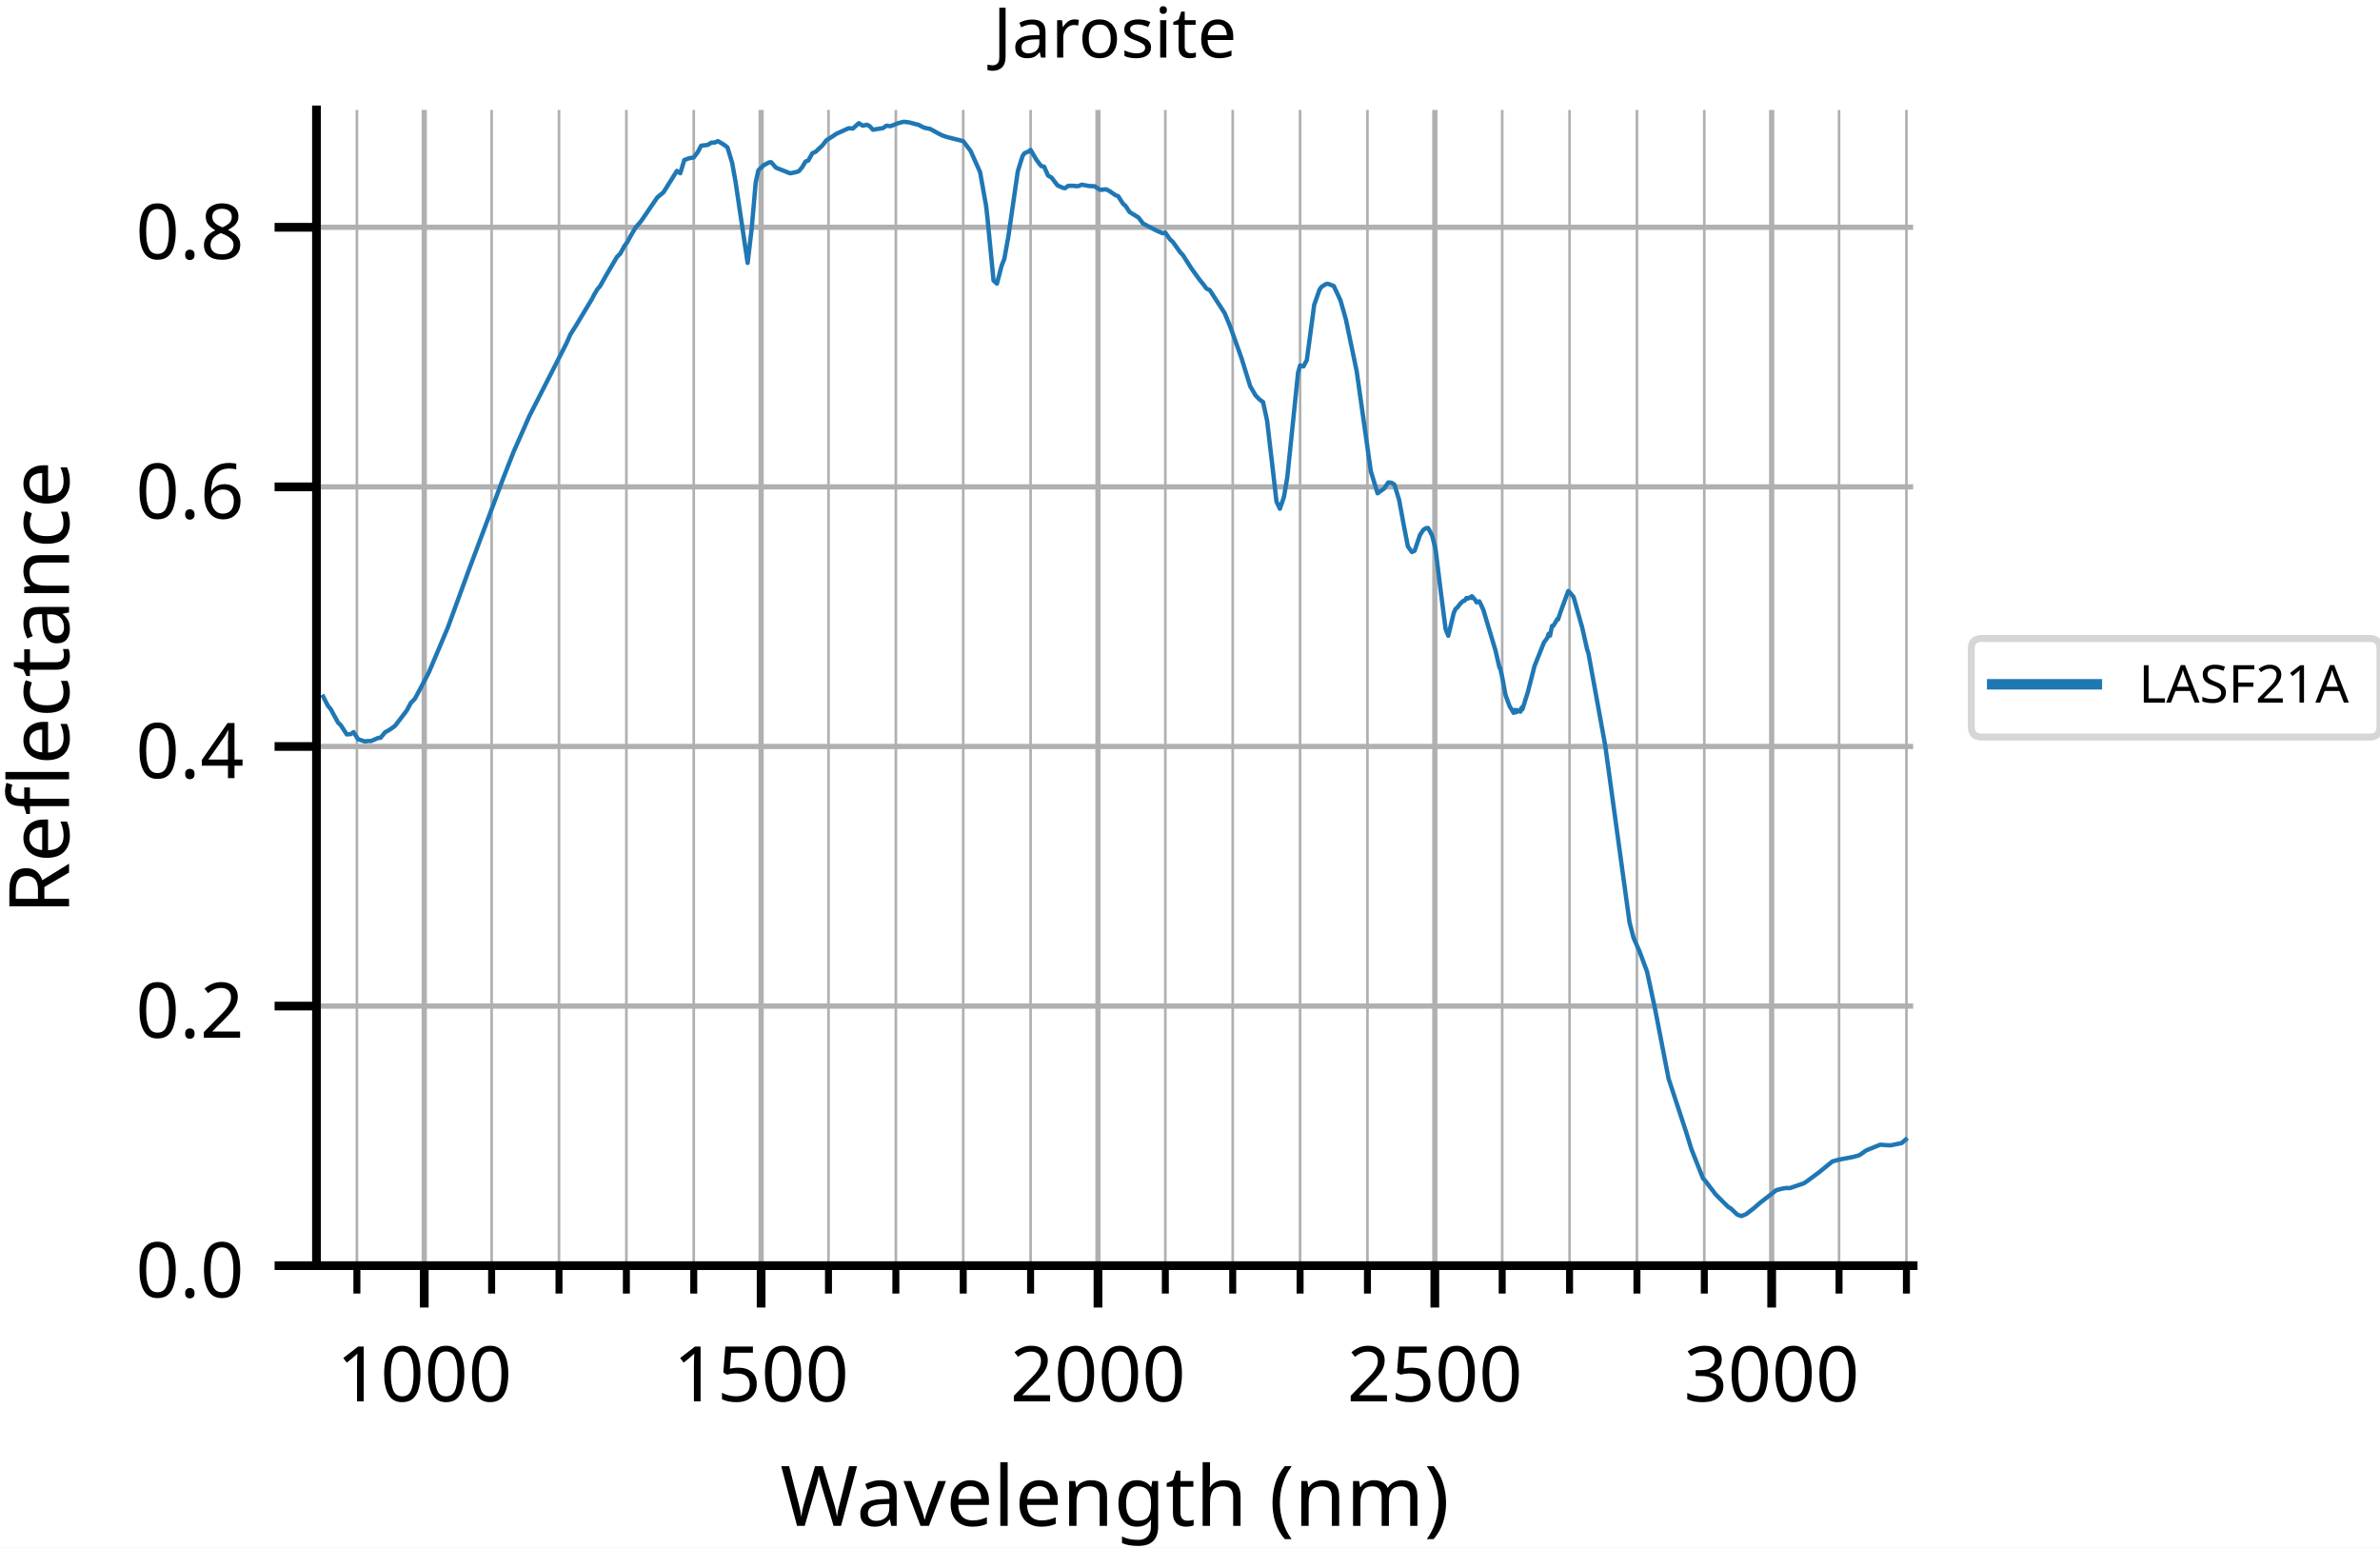
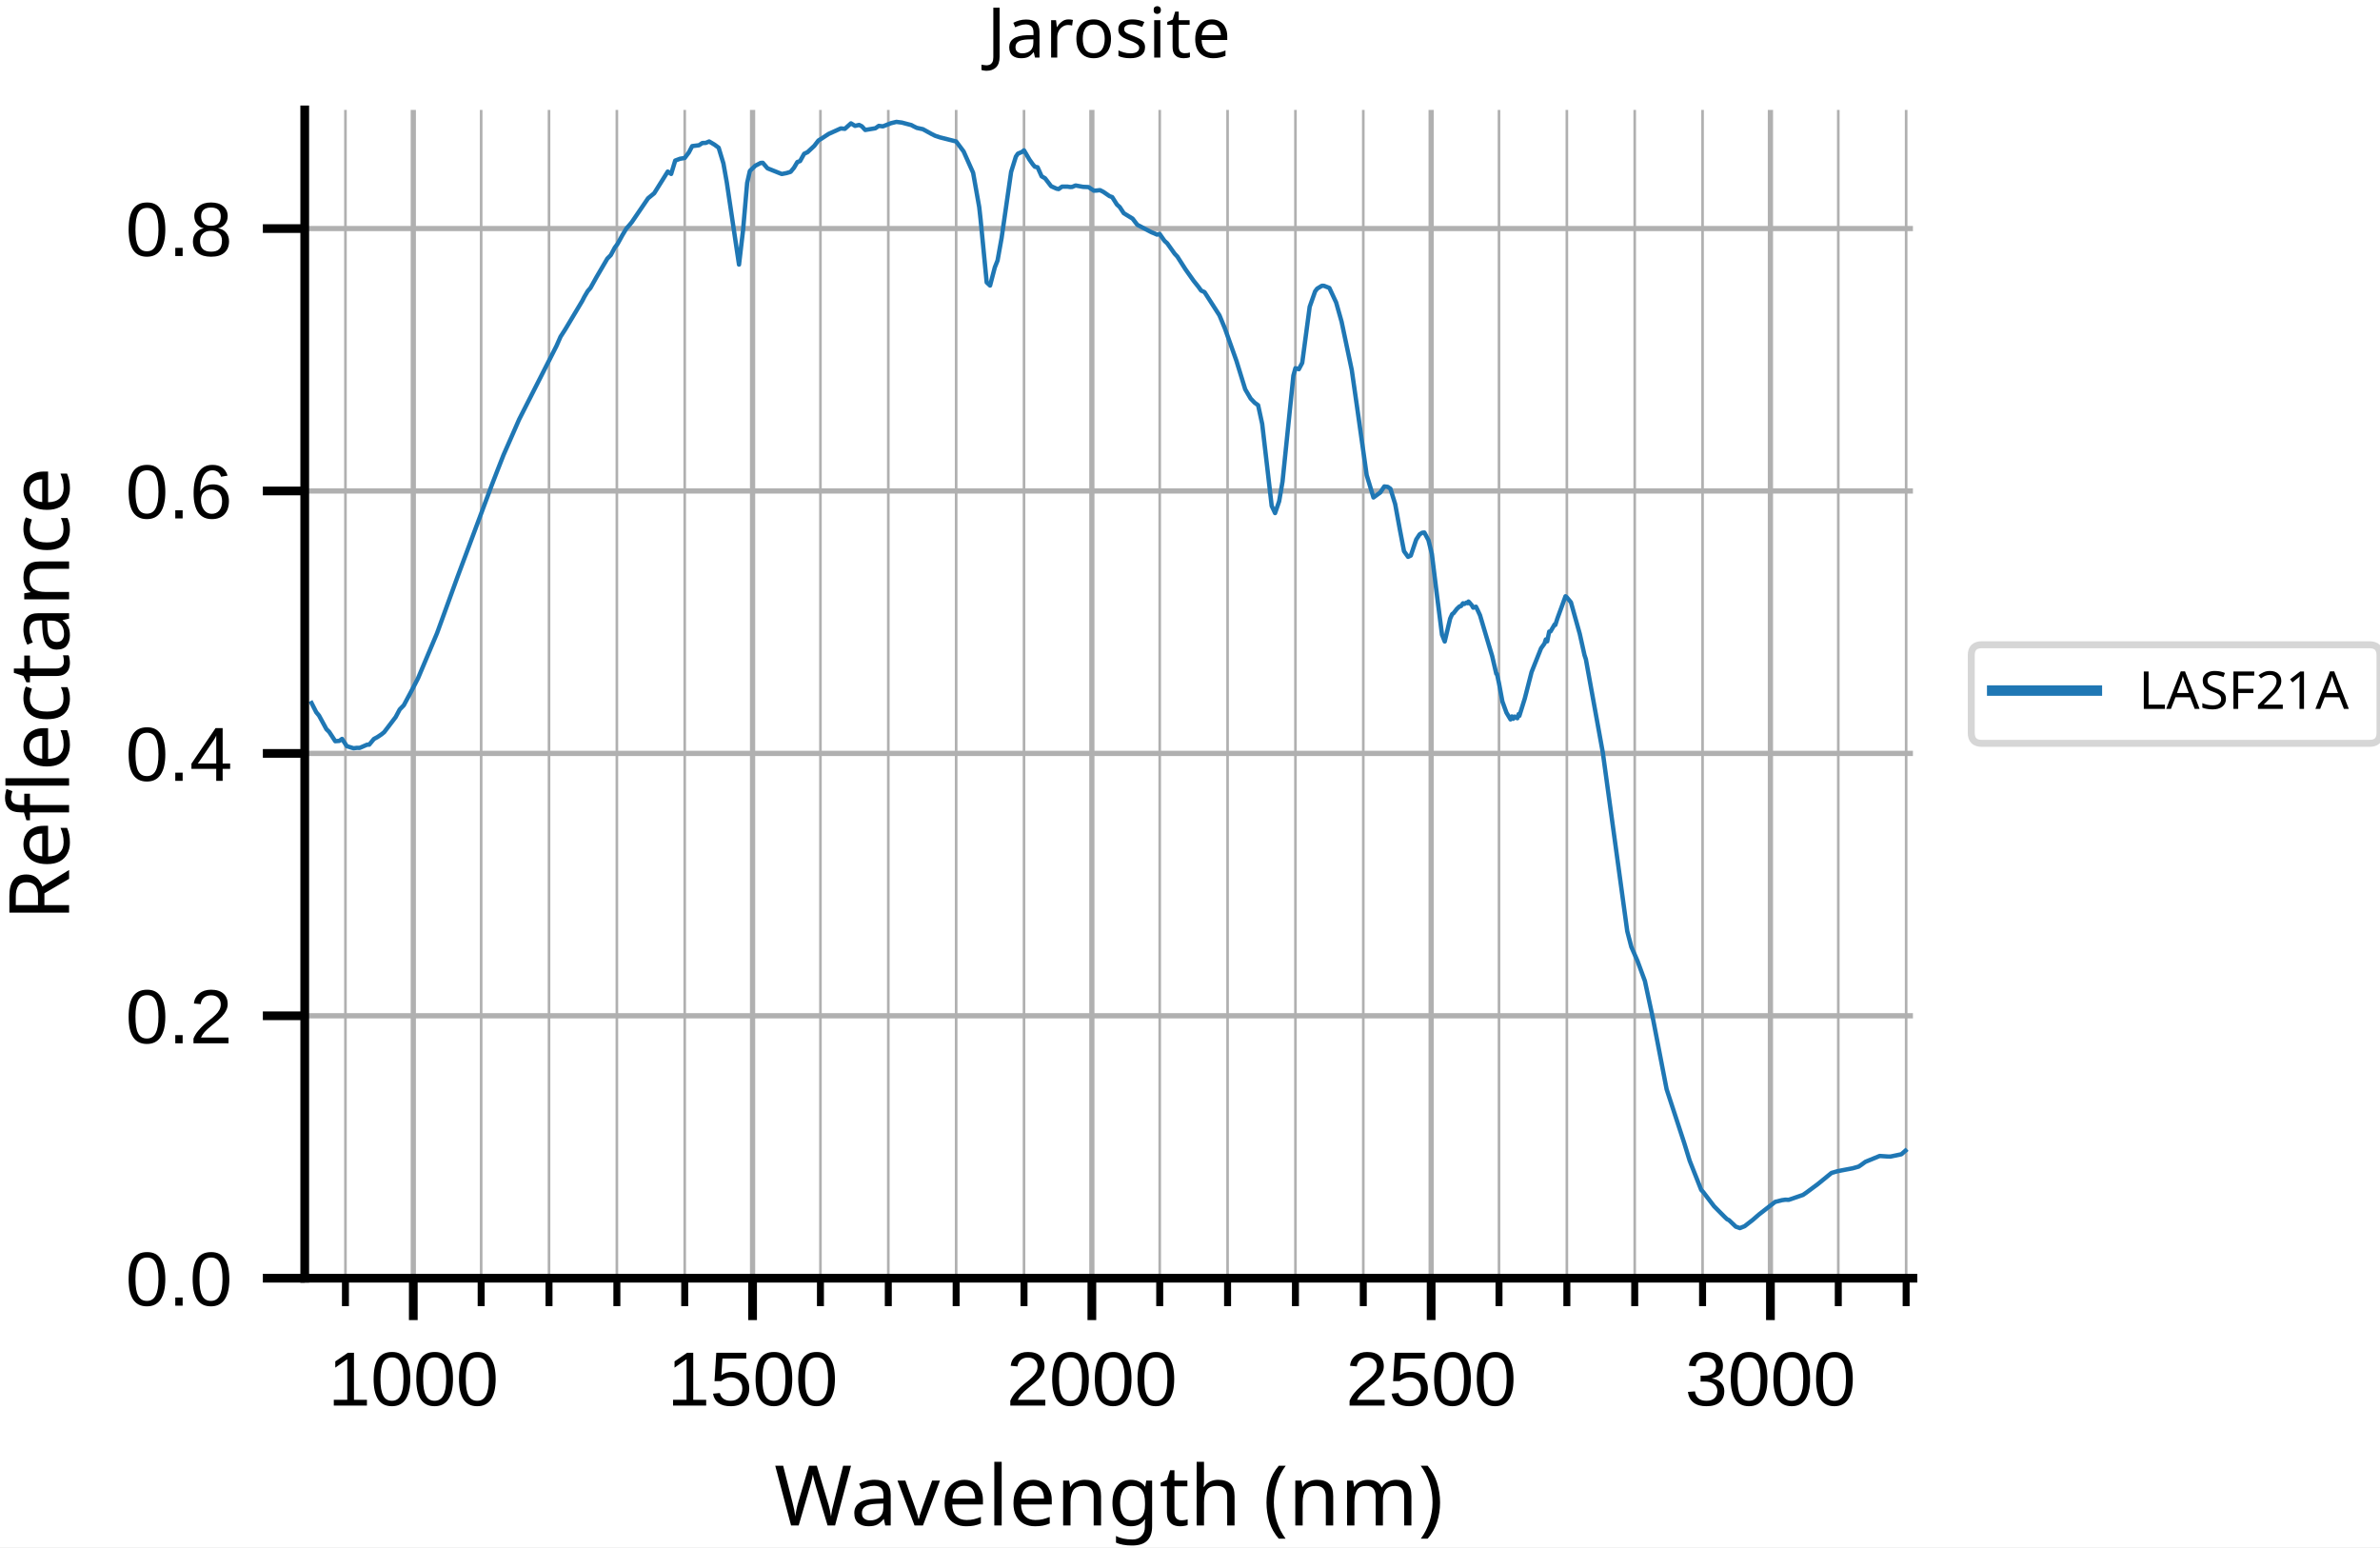
- <svg xmlns="http://www.w3.org/2000/svg" xmlns:xlink="http://www.w3.org/1999/xlink" width="272.834pt" height="177.409pt" viewBox="0 0 272.834 177.409" version="1.1">
+ <svg xmlns="http://www.w3.org/2000/svg" xmlns:xlink="http://www.w3.org/1999/xlink" width="272.834pt" height="177.363pt" viewBox="0 0 272.834 177.363" version="1.1">
  <defs>
    <style type="text/css">*{stroke-linejoin: round; stroke-linecap: butt}</style>
  </defs>
  <g id="figure_1">
    <g id="patch_1">
-       <path d="M 0 177.409  L 272.834 177.409  L 272.834 0  L 0 0  z " style="fill: #ffffff" />
+       <path d="M 0 177.363  L 272.834 177.363  L 272.834 0  L 0 0  z " style="fill: #ffffff" />
    </g>
    <g id="axes_1">
      <g id="patch_2">
-         <path d="M 36.279 145.084  L 219.317 145.084  L 219.317 12.598  L 36.279 12.598  z " style="fill: #ffffff" />
+         <path d="M 34.933 146.524  L 219.291 146.524  L 219.291 12.598  L 34.933 12.598  z " style="fill: #ffffff" />
      </g>
      <g id="matplotlib.axis_1">
        <g id="xtick_1">
          <g id="line2d_1">
-             <path d="M 48.636 145.084  L 48.636 12.598  " clip-path="url(#p800a34aefa)" style="fill: none; stroke: #b0b0b0; stroke-width: 0.6; stroke-linecap: square" />
+             <path d="M 47.379 146.524  L 47.379 12.598  " clip-path="url(#pb78e3c1984)" style="fill: none; stroke: #b0b0b0; stroke-width: 0.6; stroke-linecap: square" />
          </g>
          <g id="line2d_2">
            <defs>
-               <path id="ma89cdf8700" d="M 0 0  L 0 4.8  " style="stroke: #000000" />
+               <path id="m579fff0f9c" d="M 0 0  L 0 4.8  " style="stroke: #000000" />
            </defs>
            <g>
-               <use xlink:href="#ma89cdf8700" x="48.636" y="145.084" style="stroke: #000000" />
+               <use xlink:href="#m579fff0f9c" x="47.379" y="146.524" style="stroke: #000000" />
            </g>
          </g>
          <g id="text_1">
-             <text style="font: 8.8px 'Futura', sans-serif; text-anchor: middle" x="48.636" y="160.641" transform="rotate(-0 48.6361 160.6414)">1000</text>
+             <text style="font: 8.8px 'Arial'; text-anchor: middle" x="47.379" y="161.123" transform="rotate(-0 47.37909 161.1231)">1000</text>
          </g>
        </g>
        <g id="xtick_2">
          <g id="line2d_3">
-             <path d="M 87.252 145.084  L 87.252 12.598  " clip-path="url(#p800a34aefa)" style="fill: none; stroke: #b0b0b0; stroke-width: 0.6; stroke-linecap: square" />
+             <path d="M 86.273 146.524  L 86.273 12.598  " clip-path="url(#pb78e3c1984)" style="fill: none; stroke: #b0b0b0; stroke-width: 0.6; stroke-linecap: square" />
          </g>
          <g id="line2d_4">
            <g>
-               <use xlink:href="#ma89cdf8700" x="87.252" y="145.084" style="stroke: #000000" />
+               <use xlink:href="#m579fff0f9c" x="86.273" y="146.524" style="stroke: #000000" />
            </g>
          </g>
          <g id="text_2">
-             <text style="font: 8.8px 'Futura', sans-serif; text-anchor: middle" x="87.252" y="160.641" transform="rotate(-0 87.25165 160.6414)">1500</text>
+             <text style="font: 8.8px 'Arial'; text-anchor: middle" x="86.273" y="161.123" transform="rotate(-0 86.27312 161.1231)">1500</text>
          </g>
        </g>
        <g id="xtick_3">
          <g id="line2d_5">
-             <path d="M 125.867 145.084  L 125.867 12.598  " clip-path="url(#p800a34aefa)" style="fill: none; stroke: #b0b0b0; stroke-width: 0.6; stroke-linecap: square" />
+             <path d="M 125.167 146.524  L 125.167 12.598  " clip-path="url(#pb78e3c1984)" style="fill: none; stroke: #b0b0b0; stroke-width: 0.6; stroke-linecap: square" />
          </g>
          <g id="line2d_6">
            <g>
-               <use xlink:href="#ma89cdf8700" x="125.867" y="145.084" style="stroke: #000000" />
+               <use xlink:href="#m579fff0f9c" x="125.167" y="146.524" style="stroke: #000000" />
            </g>
          </g>
          <g id="text_3">
-             <text style="font: 8.8px 'Futura', sans-serif; text-anchor: middle" x="125.867" y="160.641" transform="rotate(-0 125.8672 160.6414)">2000</text>
+             <text style="font: 8.8px 'Arial'; text-anchor: middle" x="125.167" y="161.123" transform="rotate(-0 125.1671 161.1231)">2000</text>
          </g>
        </g>
        <g id="xtick_4">
          <g id="line2d_7">
-             <path d="M 164.483 145.084  L 164.483 12.598  " clip-path="url(#p800a34aefa)" style="fill: none; stroke: #b0b0b0; stroke-width: 0.6; stroke-linecap: square" />
+             <path d="M 164.061 146.524  L 164.061 12.598  " clip-path="url(#pb78e3c1984)" style="fill: none; stroke: #b0b0b0; stroke-width: 0.6; stroke-linecap: square" />
          </g>
          <g id="line2d_8">
            <g>
-               <use xlink:href="#ma89cdf8700" x="164.483" y="145.084" style="stroke: #000000" />
+               <use xlink:href="#m579fff0f9c" x="164.061" y="146.524" style="stroke: #000000" />
            </g>
          </g>
          <g id="text_4">
-             <text style="font: 8.8px 'Futura', sans-serif; text-anchor: middle" x="164.483" y="160.641" transform="rotate(-0 164.4827 160.6414)">2500</text>
+             <text style="font: 8.8px 'Arial'; text-anchor: middle" x="164.061" y="161.123" transform="rotate(-0 164.0612 161.1231)">2500</text>
          </g>
        </g>
        <g id="xtick_5">
          <g id="line2d_9">
-             <path d="M 203.098 145.084  L 203.098 12.598  " clip-path="url(#p800a34aefa)" style="fill: none; stroke: #b0b0b0; stroke-width: 0.6; stroke-linecap: square" />
+             <path d="M 202.955 146.524  L 202.955 12.598  " clip-path="url(#pb78e3c1984)" style="fill: none; stroke: #b0b0b0; stroke-width: 0.6; stroke-linecap: square" />
          </g>
          <g id="line2d_10">
            <g>
-               <use xlink:href="#ma89cdf8700" x="203.098" y="145.084" style="stroke: #000000" />
+               <use xlink:href="#m579fff0f9c" x="202.955" y="146.524" style="stroke: #000000" />
            </g>
          </g>
          <g id="text_5">
-             <text style="font: 8.8px 'Futura', sans-serif; text-anchor: middle" x="203.098" y="160.641" transform="rotate(-0 203.0983 160.6414)">3000</text>
+             <text style="font: 8.8px 'Arial'; text-anchor: middle" x="202.955" y="161.123" transform="rotate(-0 202.9552 161.1231)">3000</text>
          </g>
        </g>
        <g id="xtick_6">
          <g id="line2d_11">
-             <path d="M 40.913 145.084  L 40.913 12.598  " clip-path="url(#p800a34aefa)" style="fill: none; stroke: #b0b0b0; stroke-width: 0.3; stroke-linecap: square" />
+             <path d="M 39.6 146.524  L 39.6 12.598  " clip-path="url(#pb78e3c1984)" style="fill: none; stroke: #b0b0b0; stroke-width: 0.3; stroke-linecap: square" />
          </g>
          <g id="line2d_12">
            <defs>
-               <path id="m20a31f831d" d="M 0 0  L 0 3.2  " style="stroke: #000000; stroke-width: 0.8" />
+               <path id="m5011386ed7" d="M 0 0  L 0 3.2  " style="stroke: #000000; stroke-width: 0.8" />
            </defs>
            <g>
-               <use xlink:href="#m20a31f831d" x="40.913" y="145.084" style="stroke: #000000; stroke-width: 0.8" />
+               <use xlink:href="#m5011386ed7" x="39.6" y="146.524" style="stroke: #000000; stroke-width: 0.8" />
            </g>
          </g>
        </g>
        <g id="xtick_7">
          <g id="line2d_13">
-             <path d="M 56.359 145.084  L 56.359 12.598  " clip-path="url(#p800a34aefa)" style="fill: none; stroke: #b0b0b0; stroke-width: 0.3; stroke-linecap: square" />
+             <path d="M 55.158 146.524  L 55.158 12.598  " clip-path="url(#pb78e3c1984)" style="fill: none; stroke: #b0b0b0; stroke-width: 0.3; stroke-linecap: square" />
          </g>
          <g id="line2d_14">
            <g>
-               <use xlink:href="#m20a31f831d" x="56.359" y="145.084" style="stroke: #000000; stroke-width: 0.8" />
+               <use xlink:href="#m5011386ed7" x="55.158" y="146.524" style="stroke: #000000; stroke-width: 0.8" />
            </g>
          </g>
        </g>
        <g id="xtick_8">
          <g id="line2d_15">
-             <path d="M 64.082 145.084  L 64.082 12.598  " clip-path="url(#p800a34aefa)" style="fill: none; stroke: #b0b0b0; stroke-width: 0.3; stroke-linecap: square" />
+             <path d="M 62.937 146.524  L 62.937 12.598  " clip-path="url(#pb78e3c1984)" style="fill: none; stroke: #b0b0b0; stroke-width: 0.3; stroke-linecap: square" />
          </g>
          <g id="line2d_16">
            <g>
-               <use xlink:href="#m20a31f831d" x="64.082" y="145.084" style="stroke: #000000; stroke-width: 0.8" />
+               <use xlink:href="#m5011386ed7" x="62.937" y="146.524" style="stroke: #000000; stroke-width: 0.8" />
            </g>
          </g>
        </g>
        <g id="xtick_9">
          <g id="line2d_17">
-             <path d="M 71.805 145.084  L 71.805 12.598  " clip-path="url(#p800a34aefa)" style="fill: none; stroke: #b0b0b0; stroke-width: 0.3; stroke-linecap: square" />
+             <path d="M 70.716 146.524  L 70.716 12.598  " clip-path="url(#pb78e3c1984)" style="fill: none; stroke: #b0b0b0; stroke-width: 0.3; stroke-linecap: square" />
          </g>
          <g id="line2d_18">
            <g>
-               <use xlink:href="#m20a31f831d" x="71.805" y="145.084" style="stroke: #000000; stroke-width: 0.8" />
+               <use xlink:href="#m5011386ed7" x="70.716" y="146.524" style="stroke: #000000; stroke-width: 0.8" />
            </g>
          </g>
        </g>
        <g id="xtick_10">
          <g id="line2d_19">
-             <path d="M 79.529 145.084  L 79.529 12.598  " clip-path="url(#p800a34aefa)" style="fill: none; stroke: #b0b0b0; stroke-width: 0.3; stroke-linecap: square" />
+             <path d="M 78.494 146.524  L 78.494 12.598  " clip-path="url(#pb78e3c1984)" style="fill: none; stroke: #b0b0b0; stroke-width: 0.3; stroke-linecap: square" />
          </g>
          <g id="line2d_20">
            <g>
-               <use xlink:href="#m20a31f831d" x="79.529" y="145.084" style="stroke: #000000; stroke-width: 0.8" />
+               <use xlink:href="#m5011386ed7" x="78.494" y="146.524" style="stroke: #000000; stroke-width: 0.8" />
            </g>
          </g>
        </g>
        <g id="xtick_11">
          <g id="line2d_21">
-             <path d="M 94.975 145.084  L 94.975 12.598  " clip-path="url(#p800a34aefa)" style="fill: none; stroke: #b0b0b0; stroke-width: 0.3; stroke-linecap: square" />
+             <path d="M 94.052 146.524  L 94.052 12.598  " clip-path="url(#pb78e3c1984)" style="fill: none; stroke: #b0b0b0; stroke-width: 0.3; stroke-linecap: square" />
          </g>
          <g id="line2d_22">
            <g>
-               <use xlink:href="#m20a31f831d" x="94.975" y="145.084" style="stroke: #000000; stroke-width: 0.8" />
+               <use xlink:href="#m5011386ed7" x="94.052" y="146.524" style="stroke: #000000; stroke-width: 0.8" />
            </g>
          </g>
        </g>
        <g id="xtick_12">
          <g id="line2d_23">
-             <path d="M 102.698 145.084  L 102.698 12.598  " clip-path="url(#p800a34aefa)" style="fill: none; stroke: #b0b0b0; stroke-width: 0.3; stroke-linecap: square" />
+             <path d="M 101.831 146.524  L 101.831 12.598  " clip-path="url(#pb78e3c1984)" style="fill: none; stroke: #b0b0b0; stroke-width: 0.3; stroke-linecap: square" />
          </g>
          <g id="line2d_24">
            <g>
-               <use xlink:href="#m20a31f831d" x="102.698" y="145.084" style="stroke: #000000; stroke-width: 0.8" />
+               <use xlink:href="#m5011386ed7" x="101.831" y="146.524" style="stroke: #000000; stroke-width: 0.8" />
            </g>
          </g>
        </g>
        <g id="xtick_13">
          <g id="line2d_25">
-             <path d="M 110.421 145.084  L 110.421 12.598  " clip-path="url(#p800a34aefa)" style="fill: none; stroke: #b0b0b0; stroke-width: 0.3; stroke-linecap: square" />
+             <path d="M 109.61 146.524  L 109.61 12.598  " clip-path="url(#pb78e3c1984)" style="fill: none; stroke: #b0b0b0; stroke-width: 0.3; stroke-linecap: square" />
          </g>
          <g id="line2d_26">
            <g>
-               <use xlink:href="#m20a31f831d" x="110.421" y="145.084" style="stroke: #000000; stroke-width: 0.8" />
+               <use xlink:href="#m5011386ed7" x="109.61" y="146.524" style="stroke: #000000; stroke-width: 0.8" />
            </g>
          </g>
        </g>
        <g id="xtick_14">
          <g id="line2d_27">
-             <path d="M 118.144 145.084  L 118.144 12.598  " clip-path="url(#p800a34aefa)" style="fill: none; stroke: #b0b0b0; stroke-width: 0.3; stroke-linecap: square" />
+             <path d="M 117.388 146.524  L 117.388 12.598  " clip-path="url(#pb78e3c1984)" style="fill: none; stroke: #b0b0b0; stroke-width: 0.3; stroke-linecap: square" />
          </g>
          <g id="line2d_28">
            <g>
-               <use xlink:href="#m20a31f831d" x="118.144" y="145.084" style="stroke: #000000; stroke-width: 0.8" />
+               <use xlink:href="#m5011386ed7" x="117.388" y="146.524" style="stroke: #000000; stroke-width: 0.8" />
            </g>
          </g>
        </g>
        <g id="xtick_15">
          <g id="line2d_29">
-             <path d="M 133.59 145.084  L 133.59 12.598  " clip-path="url(#p800a34aefa)" style="fill: none; stroke: #b0b0b0; stroke-width: 0.3; stroke-linecap: square" />
+             <path d="M 132.946 146.524  L 132.946 12.598  " clip-path="url(#pb78e3c1984)" style="fill: none; stroke: #b0b0b0; stroke-width: 0.3; stroke-linecap: square" />
          </g>
          <g id="line2d_30">
            <g>
-               <use xlink:href="#m20a31f831d" x="133.59" y="145.084" style="stroke: #000000; stroke-width: 0.8" />
+               <use xlink:href="#m5011386ed7" x="132.946" y="146.524" style="stroke: #000000; stroke-width: 0.8" />
            </g>
          </g>
        </g>
        <g id="xtick_16">
          <g id="line2d_31">
-             <path d="M 141.313 145.084  L 141.313 12.598  " clip-path="url(#p800a34aefa)" style="fill: none; stroke: #b0b0b0; stroke-width: 0.3; stroke-linecap: square" />
+             <path d="M 140.725 146.524  L 140.725 12.598  " clip-path="url(#pb78e3c1984)" style="fill: none; stroke: #b0b0b0; stroke-width: 0.3; stroke-linecap: square" />
          </g>
          <g id="line2d_32">
            <g>
-               <use xlink:href="#m20a31f831d" x="141.313" y="145.084" style="stroke: #000000; stroke-width: 0.8" />
+               <use xlink:href="#m5011386ed7" x="140.725" y="146.524" style="stroke: #000000; stroke-width: 0.8" />
            </g>
          </g>
        </g>
        <g id="xtick_17">
          <g id="line2d_33">
-             <path d="M 149.037 145.084  L 149.037 12.598  " clip-path="url(#p800a34aefa)" style="fill: none; stroke: #b0b0b0; stroke-width: 0.3; stroke-linecap: square" />
+             <path d="M 148.504 146.524  L 148.504 12.598  " clip-path="url(#pb78e3c1984)" style="fill: none; stroke: #b0b0b0; stroke-width: 0.3; stroke-linecap: square" />
          </g>
          <g id="line2d_34">
            <g>
-               <use xlink:href="#m20a31f831d" x="149.037" y="145.084" style="stroke: #000000; stroke-width: 0.8" />
+               <use xlink:href="#m5011386ed7" x="148.504" y="146.524" style="stroke: #000000; stroke-width: 0.8" />
            </g>
          </g>
        </g>
        <g id="xtick_18">
          <g id="line2d_35">
-             <path d="M 156.76 145.084  L 156.76 12.598  " clip-path="url(#p800a34aefa)" style="fill: none; stroke: #b0b0b0; stroke-width: 0.3; stroke-linecap: square" />
+             <path d="M 156.282 146.524  L 156.282 12.598  " clip-path="url(#pb78e3c1984)" style="fill: none; stroke: #b0b0b0; stroke-width: 0.3; stroke-linecap: square" />
          </g>
          <g id="line2d_36">
            <g>
-               <use xlink:href="#m20a31f831d" x="156.76" y="145.084" style="stroke: #000000; stroke-width: 0.8" />
+               <use xlink:href="#m5011386ed7" x="156.282" y="146.524" style="stroke: #000000; stroke-width: 0.8" />
            </g>
          </g>
        </g>
        <g id="xtick_19">
          <g id="line2d_37">
-             <path d="M 172.206 145.084  L 172.206 12.598  " clip-path="url(#p800a34aefa)" style="fill: none; stroke: #b0b0b0; stroke-width: 0.3; stroke-linecap: square" />
+             <path d="M 171.84 146.524  L 171.84 12.598  " clip-path="url(#pb78e3c1984)" style="fill: none; stroke: #b0b0b0; stroke-width: 0.3; stroke-linecap: square" />
          </g>
          <g id="line2d_38">
            <g>
-               <use xlink:href="#m20a31f831d" x="172.206" y="145.084" style="stroke: #000000; stroke-width: 0.8" />
+               <use xlink:href="#m5011386ed7" x="171.84" y="146.524" style="stroke: #000000; stroke-width: 0.8" />
            </g>
          </g>
        </g>
        <g id="xtick_20">
          <g id="line2d_39">
-             <path d="M 179.929 145.084  L 179.929 12.598  " clip-path="url(#p800a34aefa)" style="fill: none; stroke: #b0b0b0; stroke-width: 0.3; stroke-linecap: square" />
+             <path d="M 179.619 146.524  L 179.619 12.598  " clip-path="url(#pb78e3c1984)" style="fill: none; stroke: #b0b0b0; stroke-width: 0.3; stroke-linecap: square" />
          </g>
          <g id="line2d_40">
            <g>
-               <use xlink:href="#m20a31f831d" x="179.929" y="145.084" style="stroke: #000000; stroke-width: 0.8" />
+               <use xlink:href="#m5011386ed7" x="179.619" y="146.524" style="stroke: #000000; stroke-width: 0.8" />
            </g>
          </g>
        </g>
        <g id="xtick_21">
          <g id="line2d_41">
-             <path d="M 187.652 145.084  L 187.652 12.598  " clip-path="url(#p800a34aefa)" style="fill: none; stroke: #b0b0b0; stroke-width: 0.3; stroke-linecap: square" />
+             <path d="M 187.398 146.524  L 187.398 12.598  " clip-path="url(#pb78e3c1984)" style="fill: none; stroke: #b0b0b0; stroke-width: 0.3; stroke-linecap: square" />
          </g>
          <g id="line2d_42">
            <g>
-               <use xlink:href="#m20a31f831d" x="187.652" y="145.084" style="stroke: #000000; stroke-width: 0.8" />
+               <use xlink:href="#m5011386ed7" x="187.398" y="146.524" style="stroke: #000000; stroke-width: 0.8" />
            </g>
          </g>
        </g>
        <g id="xtick_22">
          <g id="line2d_43">
-             <path d="M 195.375 145.084  L 195.375 12.598  " clip-path="url(#p800a34aefa)" style="fill: none; stroke: #b0b0b0; stroke-width: 0.3; stroke-linecap: square" />
+             <path d="M 195.176 146.524  L 195.176 12.598  " clip-path="url(#pb78e3c1984)" style="fill: none; stroke: #b0b0b0; stroke-width: 0.3; stroke-linecap: square" />
          </g>
          <g id="line2d_44">
            <g>
-               <use xlink:href="#m20a31f831d" x="195.375" y="145.084" style="stroke: #000000; stroke-width: 0.8" />
+               <use xlink:href="#m5011386ed7" x="195.176" y="146.524" style="stroke: #000000; stroke-width: 0.8" />
            </g>
          </g>
        </g>
        <g id="xtick_23">
          <g id="line2d_45">
-             <path d="M 210.821 145.084  L 210.821 12.598  " clip-path="url(#p800a34aefa)" style="fill: none; stroke: #b0b0b0; stroke-width: 0.3; stroke-linecap: square" />
+             <path d="M 210.734 146.524  L 210.734 12.598  " clip-path="url(#pb78e3c1984)" style="fill: none; stroke: #b0b0b0; stroke-width: 0.3; stroke-linecap: square" />
          </g>
          <g id="line2d_46">
            <g>
-               <use xlink:href="#m20a31f831d" x="210.821" y="145.084" style="stroke: #000000; stroke-width: 0.8" />
+               <use xlink:href="#m5011386ed7" x="210.734" y="146.524" style="stroke: #000000; stroke-width: 0.8" />
            </g>
          </g>
        </g>
        <g id="xtick_24">
          <g id="line2d_47">
-             <path d="M 218.545 145.084  L 218.545 12.598  " clip-path="url(#p800a34aefa)" style="fill: none; stroke: #b0b0b0; stroke-width: 0.3; stroke-linecap: square" />
+             <path d="M 218.513 146.524  L 218.513 12.598  " clip-path="url(#pb78e3c1984)" style="fill: none; stroke: #b0b0b0; stroke-width: 0.3; stroke-linecap: square" />
          </g>
          <g id="line2d_48">
            <g>
-               <use xlink:href="#m20a31f831d" x="218.545" y="145.084" style="stroke: #000000; stroke-width: 0.8" />
+               <use xlink:href="#m5011386ed7" x="218.513" y="146.524" style="stroke: #000000; stroke-width: 0.8" />
            </g>
          </g>
        </g>
        <g id="text_6">
-           <text style="font: 9.6px 'Futura', sans-serif; text-anchor: middle" x="127.798" y="174.915" transform="rotate(-0 127.798 174.9149)">Wavelength (nm)</text>
+           <text style="font: 9.6px 'Futura', sans-serif; text-anchor: middle" x="127.112" y="174.869" transform="rotate(-0 127.1119 174.8686)">Wavelength (nm)</text>
        </g>
      </g>
      <g id="matplotlib.axis_2">
        <g id="ytick_1">
          <g id="line2d_49">
-             <path d="M 36.279 145.084  L 219.317 145.084  " clip-path="url(#p800a34aefa)" style="fill: none; stroke: #b0b0b0; stroke-width: 0.6; stroke-linecap: square" />
+             <path d="M 34.933 146.524  L 219.291 146.524  " clip-path="url(#pb78e3c1984)" style="fill: none; stroke: #b0b0b0; stroke-width: 0.6; stroke-linecap: square" />
          </g>
          <g id="line2d_50">
            <defs>
-               <path id="m7784e8cbed" d="M 0 0  L -4.8 0  " style="stroke: #000000" />
+               <path id="m8e99777761" d="M 0 0  L -4.8 0  " style="stroke: #000000" />
            </defs>
            <g>
-               <use xlink:href="#m7784e8cbed" x="36.279" y="145.084" style="stroke: #000000" />
+               <use xlink:href="#m8e99777761" x="34.933" y="146.524" style="stroke: #000000" />
            </g>
          </g>
          <g id="text_7">
-             <text style="font: 8.8px 'Futura', sans-serif; text-anchor: end" x="27.979" y="148.713" transform="rotate(-0 27.97912 148.7128)">0.0</text>
+             <text style="font: 8.8px 'Arial'; text-anchor: end" x="26.633" y="149.674" transform="rotate(-0 26.633 149.6736)">0.0</text>
          </g>
        </g>
        <g id="ytick_2">
          <g id="line2d_51">
-             <path d="M 36.279 115.327  L 219.317 115.327  " clip-path="url(#p800a34aefa)" style="fill: none; stroke: #b0b0b0; stroke-width: 0.6; stroke-linecap: square" />
+             <path d="M 34.933 116.443  L 219.291 116.443  " clip-path="url(#pb78e3c1984)" style="fill: none; stroke: #b0b0b0; stroke-width: 0.6; stroke-linecap: square" />
          </g>
          <g id="line2d_52">
            <g>
-               <use xlink:href="#m7784e8cbed" x="36.279" y="115.327" style="stroke: #000000" />
+               <use xlink:href="#m8e99777761" x="34.933" y="116.443" style="stroke: #000000" />
            </g>
          </g>
          <g id="text_8">
-             <text style="font: 8.8px 'Futura', sans-serif; text-anchor: end" x="27.979" y="118.956" transform="rotate(-0 27.97912 118.9555)">0.2</text>
+             <text style="font: 8.8px 'Arial'; text-anchor: end" x="26.633" y="119.593" transform="rotate(-0 26.633 119.5929)">0.2</text>
          </g>
        </g>
        <g id="ytick_3">
          <g id="line2d_53">
-             <path d="M 36.279 85.57  L 219.317 85.57  " clip-path="url(#p800a34aefa)" style="fill: none; stroke: #b0b0b0; stroke-width: 0.6; stroke-linecap: square" />
+             <path d="M 34.933 86.363  L 219.291 86.363  " clip-path="url(#pb78e3c1984)" style="fill: none; stroke: #b0b0b0; stroke-width: 0.6; stroke-linecap: square" />
          </g>
          <g id="line2d_54">
            <g>
-               <use xlink:href="#m7784e8cbed" x="36.279" y="85.57" style="stroke: #000000" />
+               <use xlink:href="#m8e99777761" x="34.933" y="86.363" style="stroke: #000000" />
            </g>
          </g>
          <g id="text_9">
-             <text style="font: 8.8px 'Futura', sans-serif; text-anchor: end" x="27.979" y="89.198" transform="rotate(-0 27.97912 89.19822)">0.4</text>
+             <text style="font: 8.8px 'Arial'; text-anchor: end" x="26.633" y="89.512" transform="rotate(-0 26.633 89.51216)">0.4</text>
          </g>
        </g>
        <g id="ytick_4">
          <g id="line2d_55">
-             <path d="M 36.279 55.812  L 219.317 55.812  " clip-path="url(#p800a34aefa)" style="fill: none; stroke: #b0b0b0; stroke-width: 0.6; stroke-linecap: square" />
+             <path d="M 34.933 56.282  L 219.291 56.282  " clip-path="url(#pb78e3c1984)" style="fill: none; stroke: #b0b0b0; stroke-width: 0.6; stroke-linecap: square" />
          </g>
          <g id="line2d_56">
            <g>
-               <use xlink:href="#m7784e8cbed" x="36.279" y="55.812" style="stroke: #000000" />
+               <use xlink:href="#m8e99777761" x="34.933" y="56.282" style="stroke: #000000" />
            </g>
          </g>
          <g id="text_10">
-             <text style="font: 8.8px 'Futura', sans-serif; text-anchor: end" x="27.979" y="59.441" transform="rotate(-0 27.97912 59.44091)">0.6</text>
+             <text style="font: 8.8px 'Arial'; text-anchor: end" x="26.633" y="59.431" transform="rotate(-0 26.633 59.43143)">0.6</text>
          </g>
        </g>
        <g id="ytick_5">
          <g id="line2d_57">
-             <path d="M 36.279 26.055  L 219.317 26.055  " clip-path="url(#p800a34aefa)" style="fill: none; stroke: #b0b0b0; stroke-width: 0.6; stroke-linecap: square" />
+             <path d="M 34.933 26.201  L 219.291 26.201  " clip-path="url(#pb78e3c1984)" style="fill: none; stroke: #b0b0b0; stroke-width: 0.6; stroke-linecap: square" />
          </g>
          <g id="line2d_58">
            <g>
-               <use xlink:href="#m7784e8cbed" x="36.279" y="26.055" style="stroke: #000000" />
+               <use xlink:href="#m8e99777761" x="34.933" y="26.201" style="stroke: #000000" />
            </g>
          </g>
          <g id="text_11">
-             <text style="font: 8.8px 'Futura', sans-serif; text-anchor: end" x="27.979" y="29.684" transform="rotate(-0 27.97912 29.68361)">0.8</text>
+             <text style="font: 8.8px 'Arial'; text-anchor: end" x="26.633" y="29.351" transform="rotate(-0 26.633 29.35069)">0.8</text>
          </g>
        </g>
        <g id="text_12">
-           <text style="font: 9.6px 'Futura', sans-serif; text-anchor: middle" x="7.917" y="78.841" transform="rotate(-90 7.917 78.84085)">Reflectance</text>
+           <text style="font: 9.6px 'Futura', sans-serif; text-anchor: middle" x="7.917" y="79.561" transform="rotate(-90 7.917 79.56085)">Reflectance</text>
        </g>
      </g>
      <g id="line2d_59">
-         <path d="M 37.051 79.855  L 37.592 80.908  L 37.901 81.273  L 38.751 82.827  L 39.059 83.126  L 39.755 84.186  L 40.218 84.151  L 40.527 83.927  L 41.067 84.751  L 41.84 84.99  L 42.226 84.941  L 42.535 84.946  L 43.384 84.58  L 43.616 84.579  L 44.157 83.932  L 44.543 83.727  L 45.006 83.417  L 45.315 83.169  L 46.628 81.451  L 47.091 80.587  L 47.555 80.11  L 48.327 78.677  L 49.177 77.044  L 51.339 71.934  L 53.656 65.584  L 57.595 55.073  L 58.213 53.482  L 58.908 51.721  L 59.989 49.273  L 60.684 47.691  L 64.932 39.366  L 65.395 38.319  L 65.936 37.475  L 67.867 34.261  L 68.098 33.806  L 68.484 33.151  L 68.793 32.798  L 69.488 31.558  L 70.724 29.455  L 71.11 29.072  L 71.574 28.209  L 71.883 27.798  L 72.423 26.82  L 72.887 26.048  L 73.196 25.703  L 73.505 25.33  L 75.358 22.621  L 76.053 22.052  L 77.598 19.591  L 77.675 19.645  L 77.984 19.86  L 78.447 18.342  L 78.988 18.141  L 79.529 18.048  L 79.992 17.434  L 80.378 16.703  L 81.15 16.607  L 81.537 16.352  L 81.923 16.34  L 82.309 16.179  L 82.927 16.544  L 83.39 16.889  L 83.931 18.665  L 84.317 20.82  L 85.707 30.138  L 86.17 26.209  L 86.634 20.878  L 86.943 19.517  L 87.561 18.929  L 88.178 18.611  L 88.41 18.598  L 88.951 19.221  L 90.573 19.868  L 91.19 19.75  L 91.577 19.624  L 91.963 19.16  L 92.349 18.51  L 92.658 18.402  L 93.121 17.574  L 93.507 17.392  L 94.048 16.888  L 94.28 16.67  L 94.743 16.071  L 95.206 15.783  L 95.902 15.327  L 97.292 14.698  L 97.755 14.743  L 98.45 14.123  L 98.914 14.41  L 99.377 14.302  L 99.686 14.458  L 100.072 14.872  L 101.23 14.681  L 101.617 14.411  L 102.08 14.466  L 103.007 14.104  L 103.625 13.956  L 104.242 14.036  L 104.86 14.2  L 105.324 14.32  L 105.555 14.448  L 105.942 14.636  L 106.637 14.786  L 107.641 15.338  L 108.027 15.53  L 108.567 15.711  L 110.421 16.178  L 111.271 17.31  L 112.352 19.727  L 113.047 23.626  L 113.201 25.012  L 113.896 32.157  L 114.283 32.518  L 114.823 30.453  L 115.132 29.679  L 115.595 27.114  L 116.677 19.631  L 117.217 17.899  L 117.449 17.559  L 117.912 17.368  L 118.144 17.183  L 118.762 18.234  L 119.148 18.775  L 119.38 19.043  L 119.689 19.104  L 120.152 20.132  L 120.538 20.351  L 121.233 21.255  L 121.851 21.531  L 122.083 21.575  L 122.469 21.301  L 123.087 21.3  L 123.396 21.343  L 123.627 21.333  L 124.014 21.17  L 124.863 21.325  L 125.481 21.35  L 126.099 21.76  L 126.408 21.743  L 126.794 21.699  L 127.18 21.896  L 127.875 22.374  L 128.184 22.491  L 128.725 23.335  L 129.034 23.611  L 129.497 24.312  L 130.501 24.927  L 131.042 25.631  L 132.664 26.476  L 132.972 26.601  L 133.281 26.74  L 133.59 26.679  L 134.131 27.445  L 134.44 27.722  L 135.289 28.907  L 135.598 29.234  L 136.602 30.803  L 137.452 31.982  L 137.992 32.654  L 138.301 33.084  L 138.688 33.258  L 140.387 35.893  L 141.004 37.369  L 142.317 41.043  L 143.321 44.282  L 143.939 45.333  L 144.403 45.81  L 144.789 46.086  L 145.252 48.204  L 145.793 52.83  L 146.333 57.503  L 146.72 58.321  L 147.183 56.98  L 147.569 54.73  L 148.805 42.724  L 149.037 41.888  L 149.114 41.911  L 149.423 42.004  L 149.809 41.281  L 150.658 34.927  L 151.276 33.18  L 151.508 32.87  L 152.049 32.54  L 152.28 32.546  L 152.898 32.787  L 153.67 34.437  L 154.288 36.612  L 155.524 42.547  L 156.065 46.38  L 157.146 54.017  L 157.918 56.548  L 158.69 55.983  L 159.154 55.299  L 159.54 55.345  L 159.849 55.56  L 160.389 57.3  L 160.93 60.239  L 161.394 62.641  L 161.857 63.282  L 162.166 63.137  L 162.784 61.32  L 163.17 60.732  L 163.479 60.544  L 163.71 60.525  L 164.174 61.383  L 164.56 62.926  L 165.178 67.901  L 165.718 72.112  L 166.027 72.88  L 166.645 70.287  L 166.877 69.775  L 167.031 69.672  L 167.418 69.178  L 167.726 68.893  L 167.881 68.866  L 168.113 68.547  L 168.267 68.626  L 168.499 68.473  L 168.653 68.542  L 168.73 68.35  L 168.808 68.42  L 169.117 68.782  L 169.271 69.048  L 169.58 68.935  L 169.734 69.239  L 170.043 69.902  L 171.202 73.782  L 171.434 74.55  L 171.588 75.226  L 171.897 76.541  L 171.974 76.557  L 172.206 77.627  L 172.592 79.69  L 173.055 80.952  L 173.519 81.718  L 173.673 81.381  L 173.828 81.643  L 173.982 81.398  L 174.291 81.582  L 174.446 81.111  L 174.523 81.314  L 175.141 79.345  L 175.913 76.349  L 176.994 73.647  L 177.38 73.119  L 177.535 72.646  L 177.689 72.867  L 177.921 71.755  L 178.075 71.736  L 178.539 70.944  L 178.616 71.005  L 178.848 70.281  L 179.775 67.754  L 179.929 67.883  L 180.392 68.437  L 181.396 72.012  L 181.937 74.426  L 182.091 74.887  L 184.022 85.49  L 186.803 105.733  L 187.266 107.511  L 187.961 109.091  L 188.811 111.38  L 189.737 115.695  L 191.282 123.654  L 193.29 129.762  L 193.908 131.76  L 195.221 135.07  L 195.452 135.318  L 196.688 136.932  L 197.847 138.092  L 198.156 138.388  L 198.387 138.504  L 199.16 139.24  L 199.391 139.317  L 199.623 139.402  L 200.164 139.186  L 201.09 138.469  L 201.785 137.864  L 203.639 136.427  L 204.411 136.235  L 204.797 136.181  L 205.184 136.195  L 206.805 135.639  L 207.192 135.374  L 208.504 134.402  L 210.049 133.146  L 210.744 132.948  L 211.516 132.798  L 212.443 132.623  L 213.138 132.429  L 213.447 132.221  L 213.911 131.885  L 215.533 131.222  L 216.15 131.263  L 216.459 131.285  L 216.768 131.288  L 218.004 131.028  L 218.467 130.623  L 218.467 130.623  " clip-path="url(#p800a34aefa)" style="fill: none; stroke: #1f77b4; stroke-width: 0.5; stroke-linecap: square" />
+         <path d="M 35.711 80.586  L 36.255 81.65  L 36.567 82.019  L 37.422 83.59  L 37.733 83.893  L 38.433 84.964  L 38.9 84.929  L 39.211 84.703  L 39.756 85.535  L 40.534 85.777  L 40.923 85.727  L 41.234 85.732  L 42.09 85.363  L 42.323 85.362  L 42.867 84.708  L 43.256 84.5  L 43.723 84.187  L 44.034 83.937  L 45.357 82.2  L 45.823 81.326  L 46.29 80.844  L 47.068 79.396  L 47.924 77.745  L 50.102 72.579  L 52.435 66.16  L 56.403 55.534  L 57.025 53.926  L 57.725 52.146  L 58.814 49.672  L 59.514 48.073  L 63.792 39.657  L 64.259 38.599  L 64.804 37.746  L 66.748 34.496  L 66.982 34.036  L 67.371 33.374  L 67.682 33.018  L 68.382 31.764  L 69.626 29.639  L 70.015 29.251  L 70.482 28.379  L 70.793 27.964  L 71.338 26.975  L 71.805 26.194  L 72.116 25.846  L 72.427 25.469  L 74.294 22.73  L 74.994 22.155  L 76.55 19.667  L 76.627 19.721  L 76.939 19.939  L 77.405 18.405  L 77.95 18.201  L 78.494 18.107  L 78.961 17.487  L 79.35 16.748  L 80.128 16.651  L 80.517 16.393  L 80.906 16.381  L 81.295 16.218  L 81.917 16.587  L 82.384 16.935  L 82.928 18.731  L 83.317 20.909  L 84.717 30.328  L 85.184 26.357  L 85.651 20.968  L 85.962 19.592  L 86.584 18.998  L 87.207 18.676  L 87.44 18.663  L 87.984 19.293  L 89.618 19.947  L 90.163 19.84  L 90.629 19.701  L 91.018 19.232  L 91.407 18.574  L 91.718 18.465  L 92.185 17.628  L 92.574 17.444  L 93.118 16.935  L 93.352 16.715  L 93.819 16.109  L 94.285 15.818  L 94.985 15.356  L 96.386 14.721  L 96.852 14.767  L 97.552 14.14  L 98.019 14.43  L 98.486 14.321  L 98.797 14.478  L 99.186 14.897  L 100.353 14.704  L 100.742 14.431  L 101.208 14.486  L 102.142 14.121  L 102.764 13.971  L 103.386 14.051  L 104.009 14.217  L 104.476 14.338  L 104.709 14.468  L 105.098 14.658  L 105.798 14.81  L 106.809 15.368  L 107.198 15.562  L 107.743 15.745  L 109.61 16.217  L 110.465 17.362  L 111.554 19.804  L 112.254 23.746  L 112.41 25.147  L 113.11 32.37  L 113.499 32.734  L 114.043 30.647  L 114.355 29.865  L 114.821 27.271  L 115.91 19.707  L 116.455 17.957  L 116.688 17.613  L 117.155 17.42  L 117.388 17.233  L 118.011 18.295  L 118.4 18.842  L 118.633 19.113  L 118.944 19.175  L 119.411 20.214  L 119.8 20.436  L 120.5 21.349  L 121.122 21.628  L 121.356 21.673  L 121.744 21.396  L 122.367 21.394  L 122.678 21.438  L 122.911 21.428  L 123.3 21.263  L 124.156 21.419  L 124.778 21.445  L 125.401 21.859  L 125.712 21.842  L 126.101 21.797  L 126.49 21.997  L 127.19 22.48  L 127.501 22.598  L 128.045 23.452  L 128.356 23.731  L 128.823 24.44  L 129.834 25.061  L 130.379 25.772  L 132.012 26.627  L 132.324 26.753  L 132.635 26.894  L 132.946 26.832  L 133.49 27.606  L 133.802 27.887  L 134.657 29.084  L 134.968 29.415  L 135.902 30.877  L 136.835 32.192  L 137.38 32.872  L 137.691 33.307  L 138.08 33.483  L 139.791 36.146  L 140.414 37.638  L 141.736 41.352  L 142.747 44.627  L 143.37 45.689  L 143.836 46.171  L 144.225 46.45  L 144.692 48.591  L 145.236 53.267  L 145.781 57.991  L 146.17 58.817  L 146.637 57.462  L 147.026 55.188  L 148.27 43.052  L 148.504 42.206  L 148.581 42.23  L 148.893 42.324  L 149.281 41.593  L 150.137 35.17  L 150.759 33.404  L 150.993 33.091  L 151.537 32.757  L 151.771 32.763  L 152.393 33.007  L 153.171 34.674  L 153.793 36.873  L 154.96 42.407  L 155.582 46.747  L 156.671 54.467  L 157.449 57.026  L 158.227 56.455  L 158.694 55.763  L 159.083 55.809  L 159.394 56.026  L 159.938 57.786  L 160.483 60.756  L 160.95 63.184  L 161.416 63.833  L 161.728 63.687  L 162.35 61.85  L 162.739 61.255  L 163.05 61.065  L 163.283 61.046  L 163.75 61.913  L 164.139 63.473  L 164.761 68.502  L 165.306 72.758  L 165.617 73.535  L 166.239 70.914  L 166.473 70.396  L 166.628 70.292  L 167.017 69.793  L 167.328 69.505  L 167.484 69.477  L 167.717 69.155  L 167.873 69.235  L 168.106 69.08  L 168.262 69.15  L 168.34 68.956  L 168.417 69.026  L 168.728 69.392  L 168.884 69.661  L 169.195 69.548  L 169.351 69.855  L 169.662 70.525  L 170.829 74.447  L 171.062 75.224  L 171.218 75.906  L 171.529 77.236  L 171.607 77.252  L 171.84 78.334  L 172.229 80.419  L 172.696 81.695  L 173.162 82.47  L 173.318 82.128  L 173.474 82.393  L 173.629 82.145  L 173.94 82.332  L 174.096 81.856  L 174.174 82.061  L 174.796 80.071  L 175.574 77.042  L 176.663 74.311  L 177.052 73.777  L 177.207 73.299  L 177.363 73.522  L 177.596 72.398  L 177.752 72.379  L 178.219 71.578  L 178.296 71.64  L 178.53 70.908  L 179.463 68.354  L 179.619 68.484  L 180.086 69.044  L 181.097 72.657  L 181.641 75.098  L 181.797 75.564  L 183.742 86.282  L 186.542 106.746  L 187.009 108.543  L 187.709 110.14  L 188.564 112.454  L 189.498 116.815  L 191.054 124.861  L 193.076 131.036  L 193.698 133.055  L 195.021 136.402  L 195.254 136.652  L 196.499 138.283  L 197.666 139.456  L 197.977 139.756  L 198.21 139.872  L 198.988 140.616  L 199.221 140.695  L 199.455 140.78  L 199.999 140.562  L 200.933 139.837  L 201.633 139.226  L 203.5 137.773  L 204.278 137.579  L 204.667 137.524  L 205.055 137.539  L 206.689 136.976  L 207.078 136.708  L 208.4 135.726  L 209.956 134.457  L 210.656 134.256  L 211.434 134.104  L 212.368 133.928  L 213.068 133.732  L 213.379 133.521  L 213.846 133.181  L 215.479 132.512  L 216.101 132.553  L 216.413 132.575  L 216.724 132.578  L 217.968 132.315  L 218.435 131.906  L 218.435 131.906  " clip-path="url(#pb78e3c1984)" style="fill: none; stroke: #1f77b4; stroke-width: 0.5; stroke-linecap: square" />
      </g>
      <g id="line2d_60" />
      <g id="patch_3">
-         <path d="M 36.279 145.084  L 36.279 12.598  " style="fill: none; stroke: #000000; stroke-linejoin: miter; stroke-linecap: square" />
+         <path d="M 34.933 146.524  L 34.933 12.598  " style="fill: none; stroke: #000000; stroke-linejoin: miter; stroke-linecap: square" />
      </g>
      <g id="patch_4">
-         <path d="M 36.279 145.084  L 219.317 145.084  " style="fill: none; stroke: #000000; stroke-linejoin: miter; stroke-linecap: square" />
+         <path d="M 34.933 146.524  L 219.291 146.524  " style="fill: none; stroke: #000000; stroke-linejoin: miter; stroke-linecap: square" />
      </g>
      <g id="text_13">
-         <text style="font: 8px 'Futura', sans-serif; text-anchor: middle" x="127.798" y="6.598" transform="rotate(-0 127.798 6.5975)">Jarosite</text>
+         <text style="font: 8px 'Futura', sans-serif; text-anchor: middle" x="127.112" y="6.598" transform="rotate(-0 127.1119 6.5975)">Jarosite</text>
      </g>
      <g id="legend_1">
        <g id="patch_5">
-           <path d="M 227.178 84.491  L 271.634 84.491  Q 272.834 84.491 272.834 83.291  L 272.834 74.391  Q 272.834 73.191 271.634 73.191  L 227.178 73.191  Q 225.978 73.191 225.978 74.391  L 225.978 83.291  Q 225.978 84.491 227.178 84.491  z " style="fill: #ffffff; opacity: 0.8; stroke: #cccccc; stroke-width: 0.8; stroke-linejoin: miter" />
+           <path d="M 227.178 85.211  L 271.634 85.211  Q 272.834 85.211 272.834 84.011  L 272.834 75.111  Q 272.834 73.911 271.634 73.911  L 227.178 73.911  Q 225.978 73.911 225.978 75.111  L 225.978 84.011  Q 225.978 85.211 227.178 85.211  z " style="fill: #ffffff; opacity: 0.8; stroke: #cccccc; stroke-width: 0.8; stroke-linejoin: miter" />
        </g>
        <g id="line2d_61">
-           <path d="M 228.378 78.439  L 234.378 78.439  L 240.378 78.439  " style="fill: none; stroke: #1f77b4; stroke-width: 1.2; stroke-linecap: square" />
+           <path d="M 228.378 79.159  L 234.378 79.159  L 240.378 79.159  " style="fill: none; stroke: #1f77b4; stroke-width: 1.2; stroke-linecap: square" />
        </g>
        <g id="text_14">
-           <text style="font: 6px 'Futura', sans-serif; text-anchor: start" x="245.178" y="80.539" transform="rotate(-0 245.1776 80.53866)">LASF21A</text>
+           <text style="font: 6px 'Futura', sans-serif; text-anchor: start" x="245.178" y="81.259" transform="rotate(-0 245.1779 81.25866)">LASF21A</text>
        </g>
      </g>
    </g>
  </g>
  <defs>
-     <clipPath id="p800a34aefa">
-       <rect x="36.279" y="12.598" width="183.038" height="132.487" />
+     <clipPath id="pb78e3c1984">
+       <rect x="34.933" y="12.598" width="184.358" height="133.927" />
    </clipPath>
  </defs>
</svg>
